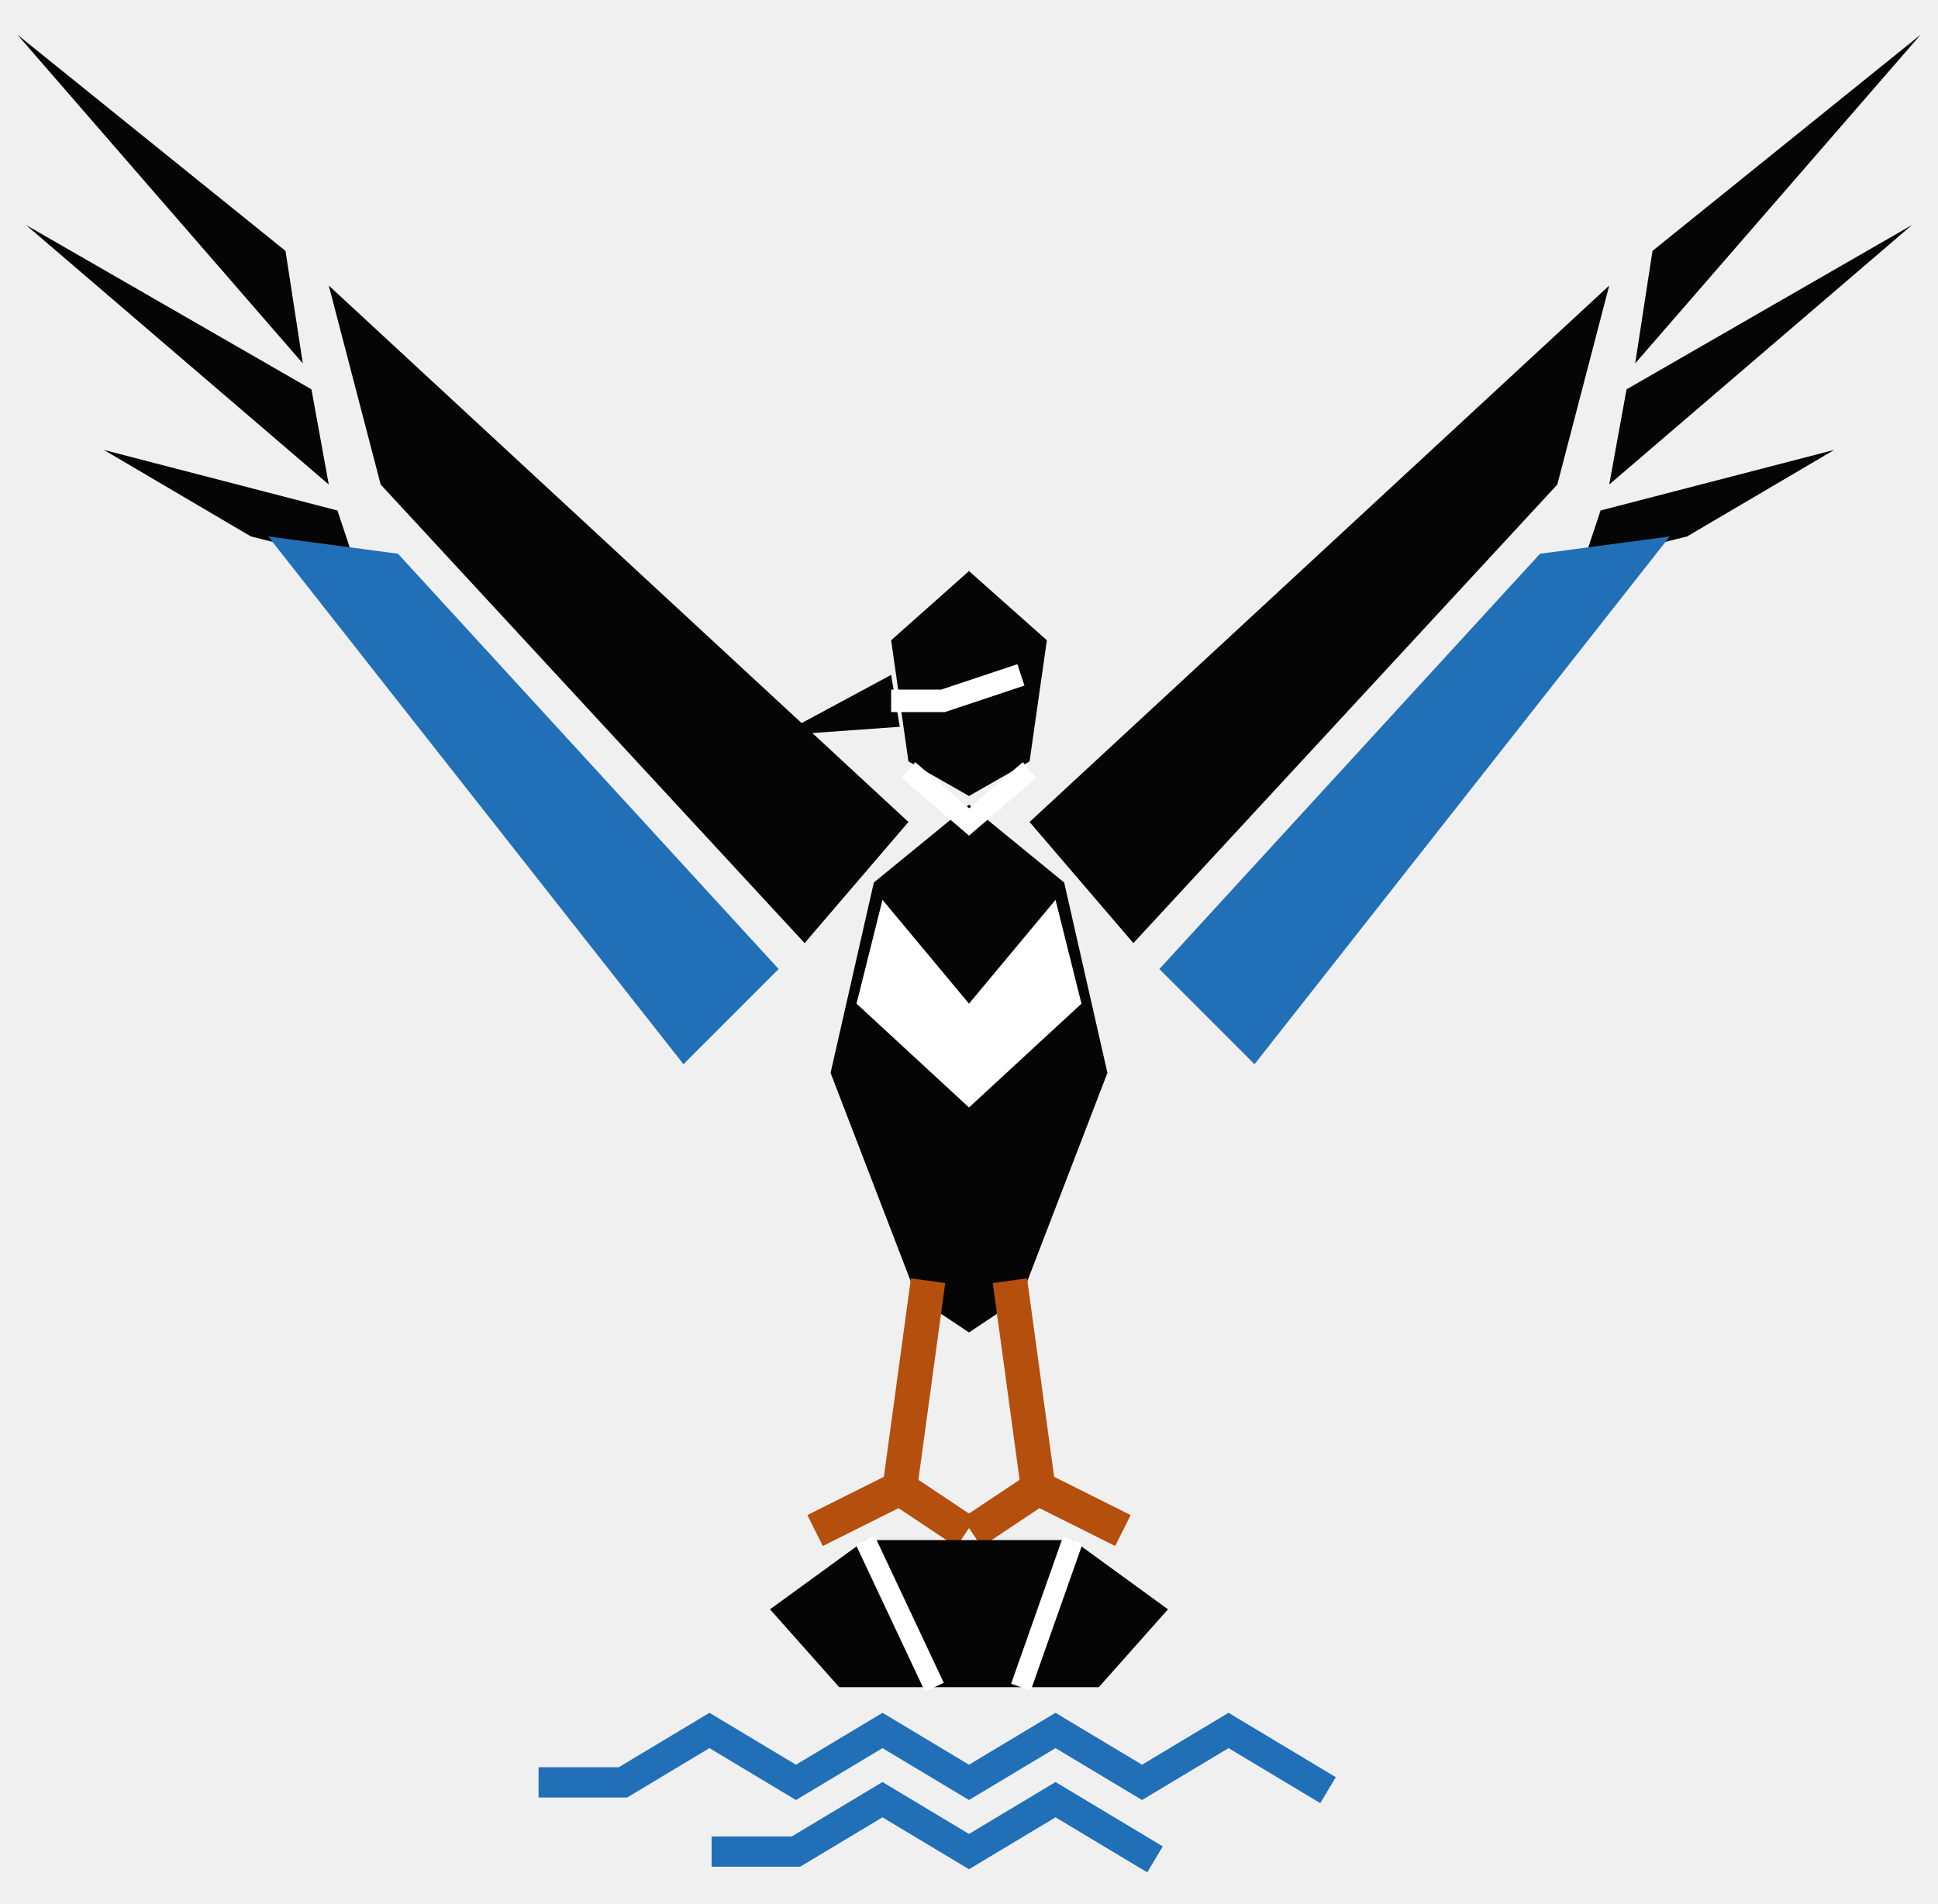
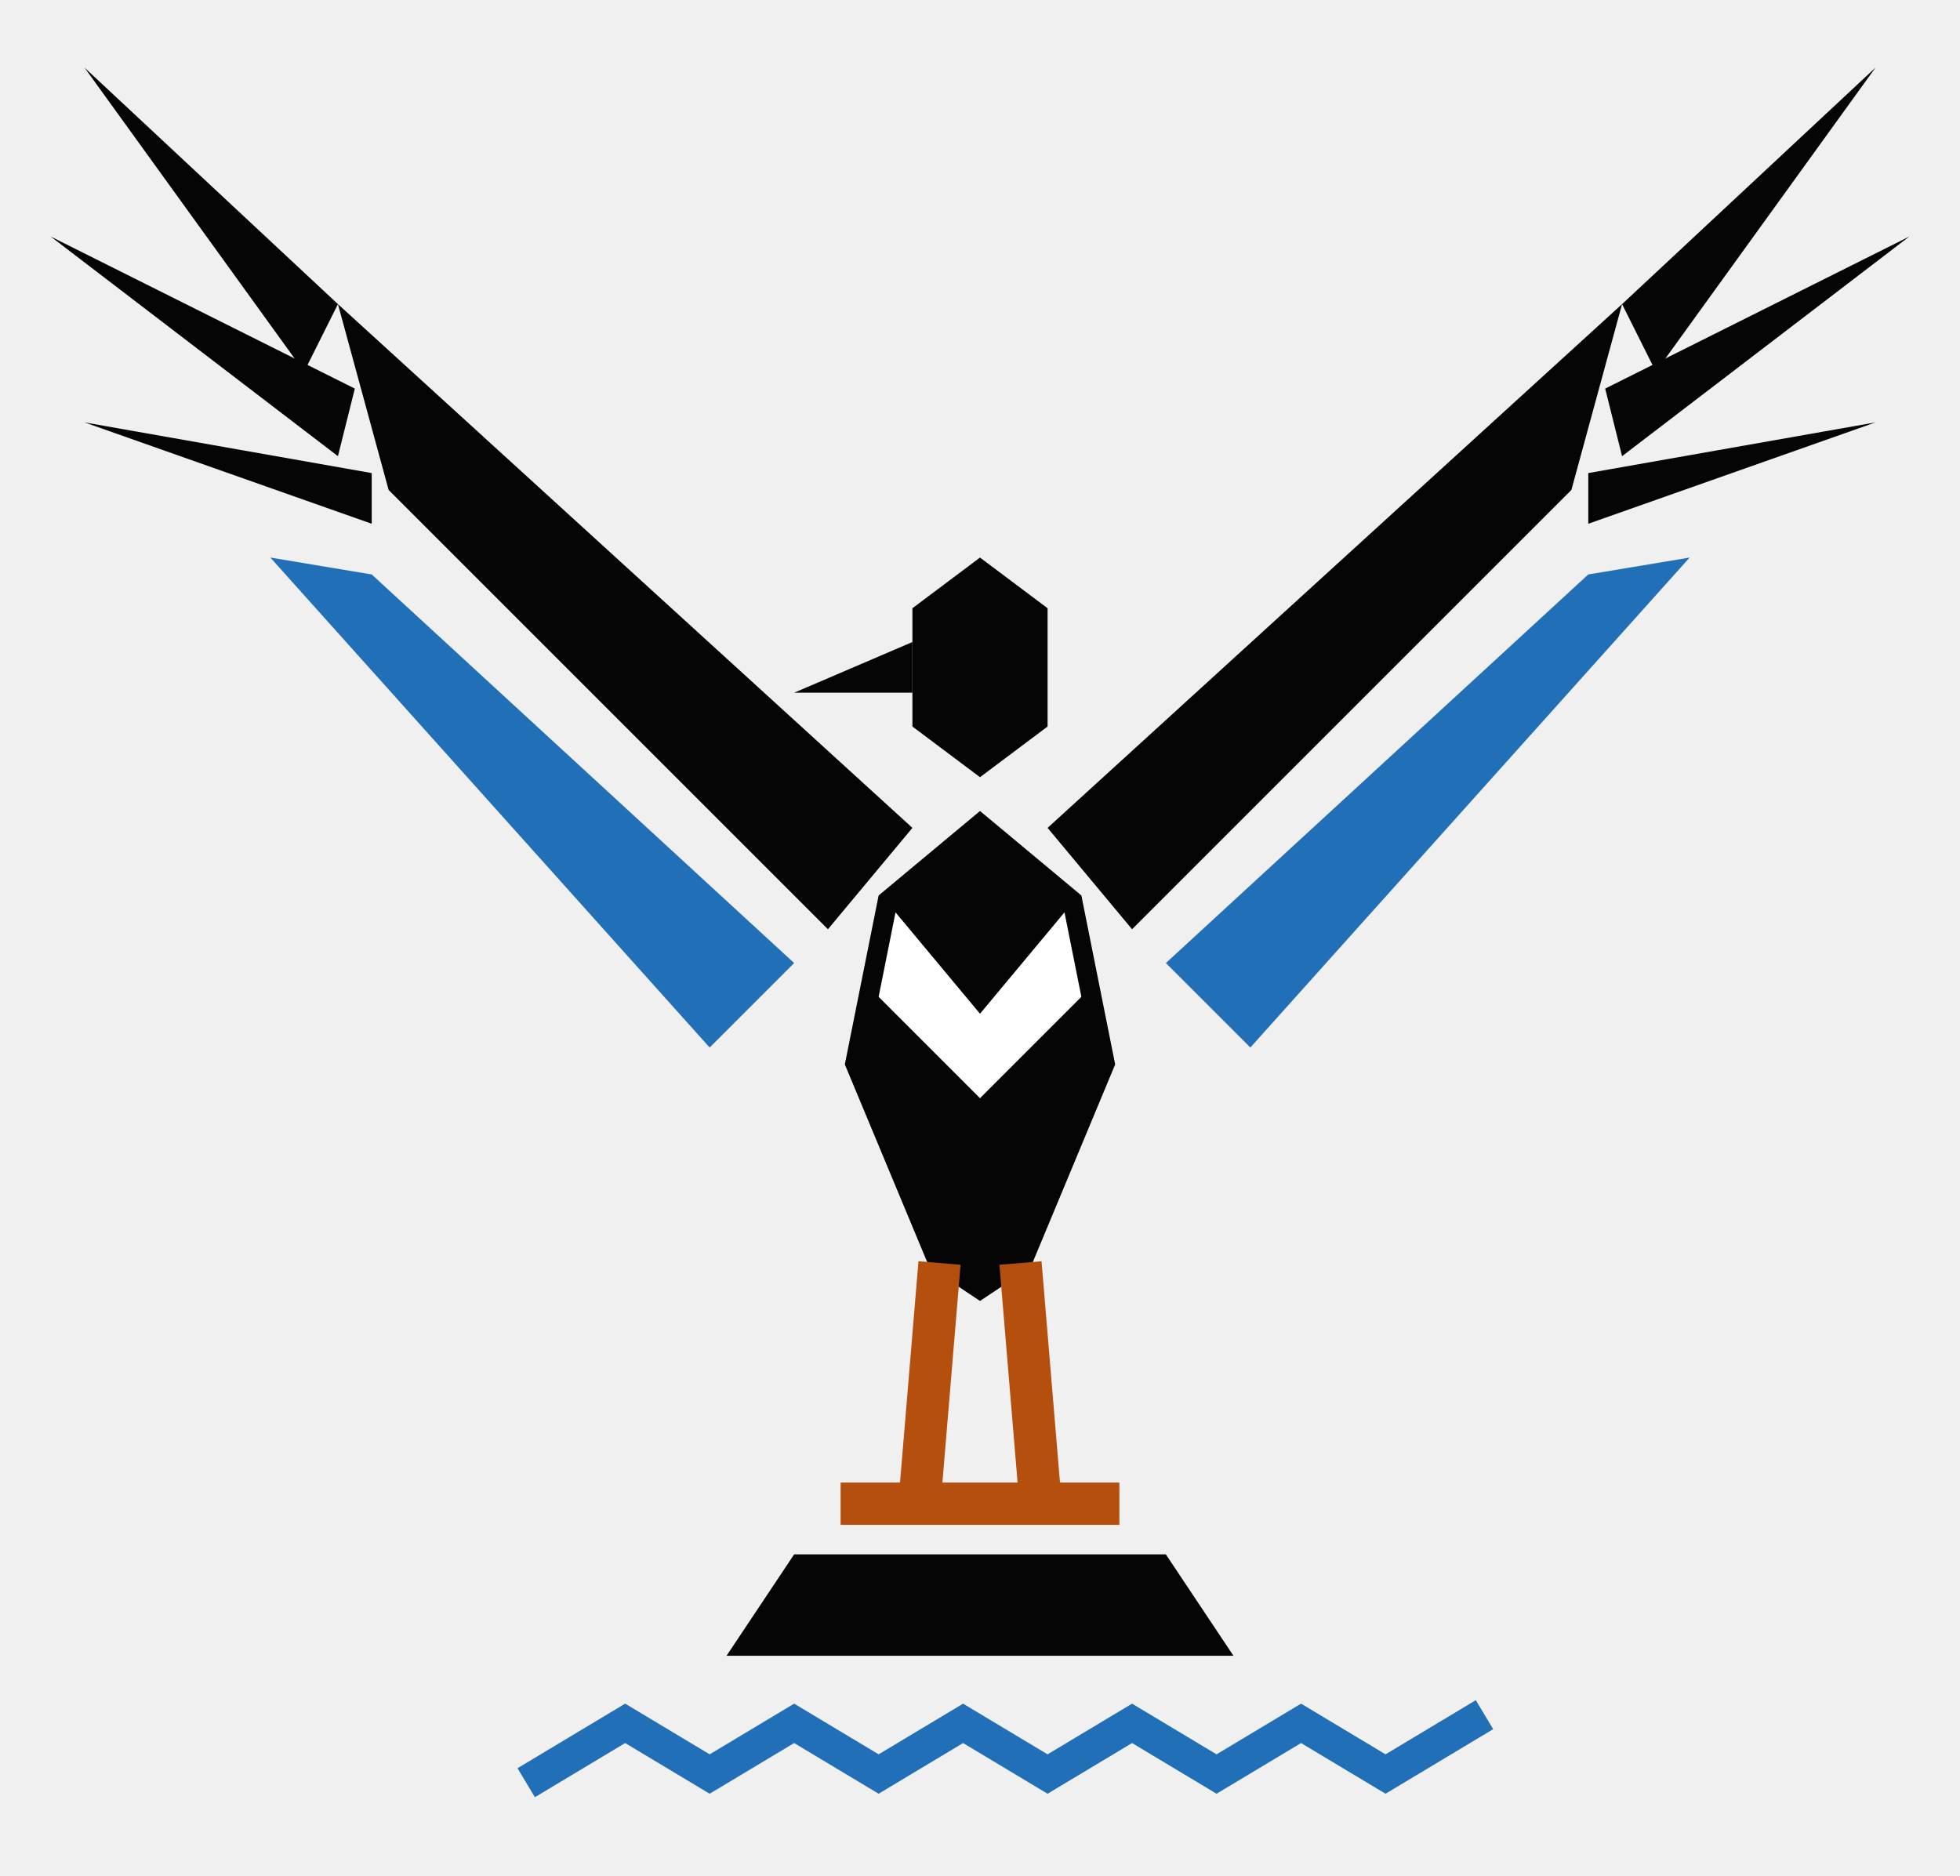
- <svg xmlns="http://www.w3.org/2000/svg" viewBox="8 4 224 220">
-   <g>
-     <path d="M127 99 L194 37 L188 60 L139 113 Z M113 99 L46 37 L52 60 L101 113 Z M199 33 L230 8 L197 46 Z M41 33 L10 8 L43 46 Z M196 49 L229 30 L194 60 Z M44 49 L11 30 L46 60 Z M193 63 L220 56 L203 66 L191 69 Z M47 63 L20 56 L37 66 L49 69 Z M120 97 L131 106 L136 128 L126 154 L120 158 L114 154 L104 128 L109 106 Z M120 70 L129 78 L127 92 L120 96 L113 92 L111 78 Z M111 82 L98 89 L112 88 Z" fill="#050505" />
-     <path d="M142 116 L186 68 L201 66 L153 127 Z M98 116 L54 68 L39 66 L87 127 Z" fill="#2170b7" />
-     <path d="M110 108 L120 120 L130 108 L133 120 L120 132 L107 120 Z" fill="#ffffff" />
-     <path d="M126 82 L117 85 L111 85" fill="none" stroke="#ffffff" stroke-width="2.6" stroke-linejoin="miter" />
-     <path d="M113 93 L120 99 L127 93" fill="none" stroke="#ffffff" stroke-width="2.4" />
-     <path d="M115 154 L112 176 M104 180 L112 176 L118 180" fill="none" stroke="#b44f0d" stroke-width="4" stroke-linecap="square" />
-     <path d="M125 154 L128 176 M136 180 L128 176 L122 180" fill="none" stroke="#b44f0d" stroke-width="4" stroke-linecap="square" />
-     <path d="M97 190 L108 182 L132 182 L143 190 L135 199 L105 199 Z" fill="#050505" />
-     <path d="M108 182 L116 199 M132 182 L126 199" stroke="#ffffff" stroke-width="2.4" />
-     <path d="M72 210 L80 210 L90 204 L100 210 L110 204 L120 210 L130 204 L140 210 L150 204 L160 210" fill="none" stroke="#2170b7" stroke-width="3.5" stroke-linejoin="miter" stroke-linecap="square" />
-     <path d="M92 218 L100 218 L110 212 L120 218 L130 212 L140 218" fill="none" stroke="#2170b7" stroke-width="3.5" stroke-linejoin="miter" stroke-linecap="square" />
-   </g>
+ <svg xmlns="http://www.w3.org/2000/svg" viewBox="4 2 232 222">
+   <polygon points="128 100 196 38 190 60 138 112" fill="#050505" />
+   <polygon points="112 100 44 38 50 60 102 112" fill="#050505" />
+   <polygon points="142 116 192 70 204 68 152 126" fill="#2170b7" />
+   <polygon points="98 116 48 70 36 68 88 126" fill="#2170b7" />
+   <polygon points="196 38 226 10 200 46" fill="#050505" />
+   <polygon points="44 38 14 10 40 46" fill="#050505" />
+   <polygon points="194 48 230 30 196 56" fill="#050505" />
+   <polygon points="46 48 10 30 44 56" fill="#050505" />
+   <polygon points="192 58 226 52 192 64" fill="#050505" />
+   <polygon points="48 58 14 52 48 64" fill="#050505" />
+   <polygon points="120 98 132 108 136 128 126 152 120 156 114 152 104 128 108 108" fill="#050505" />
+   <polygon points="120 68 128 74 128 88 120 94 112 88 112 74" fill="#050505" />
+   <polygon points="112 78 98 84 112 84" fill="#050505" />
+   <polygon points="110 110 120 122 130 110 132 120 120 132 108 120" fill="#ffffff" />
+   <path d="M115 154 113 178M125 154 127 178M106 180H118M122 180H134" fill="none" stroke="#b44f0d" stroke-width="5" stroke-linecap="square" />
+   <polygon points="98 186 142 186 150 198 90 198" fill="#050505" />
+   <path d="M68 212L78 206L88 212L98 206L108 212L118 206L128 212L138 206L148 212L158 206L168 212L178 206" fill="none" stroke="#2170b7" stroke-width="4" stroke-linecap="square" />
</svg>
